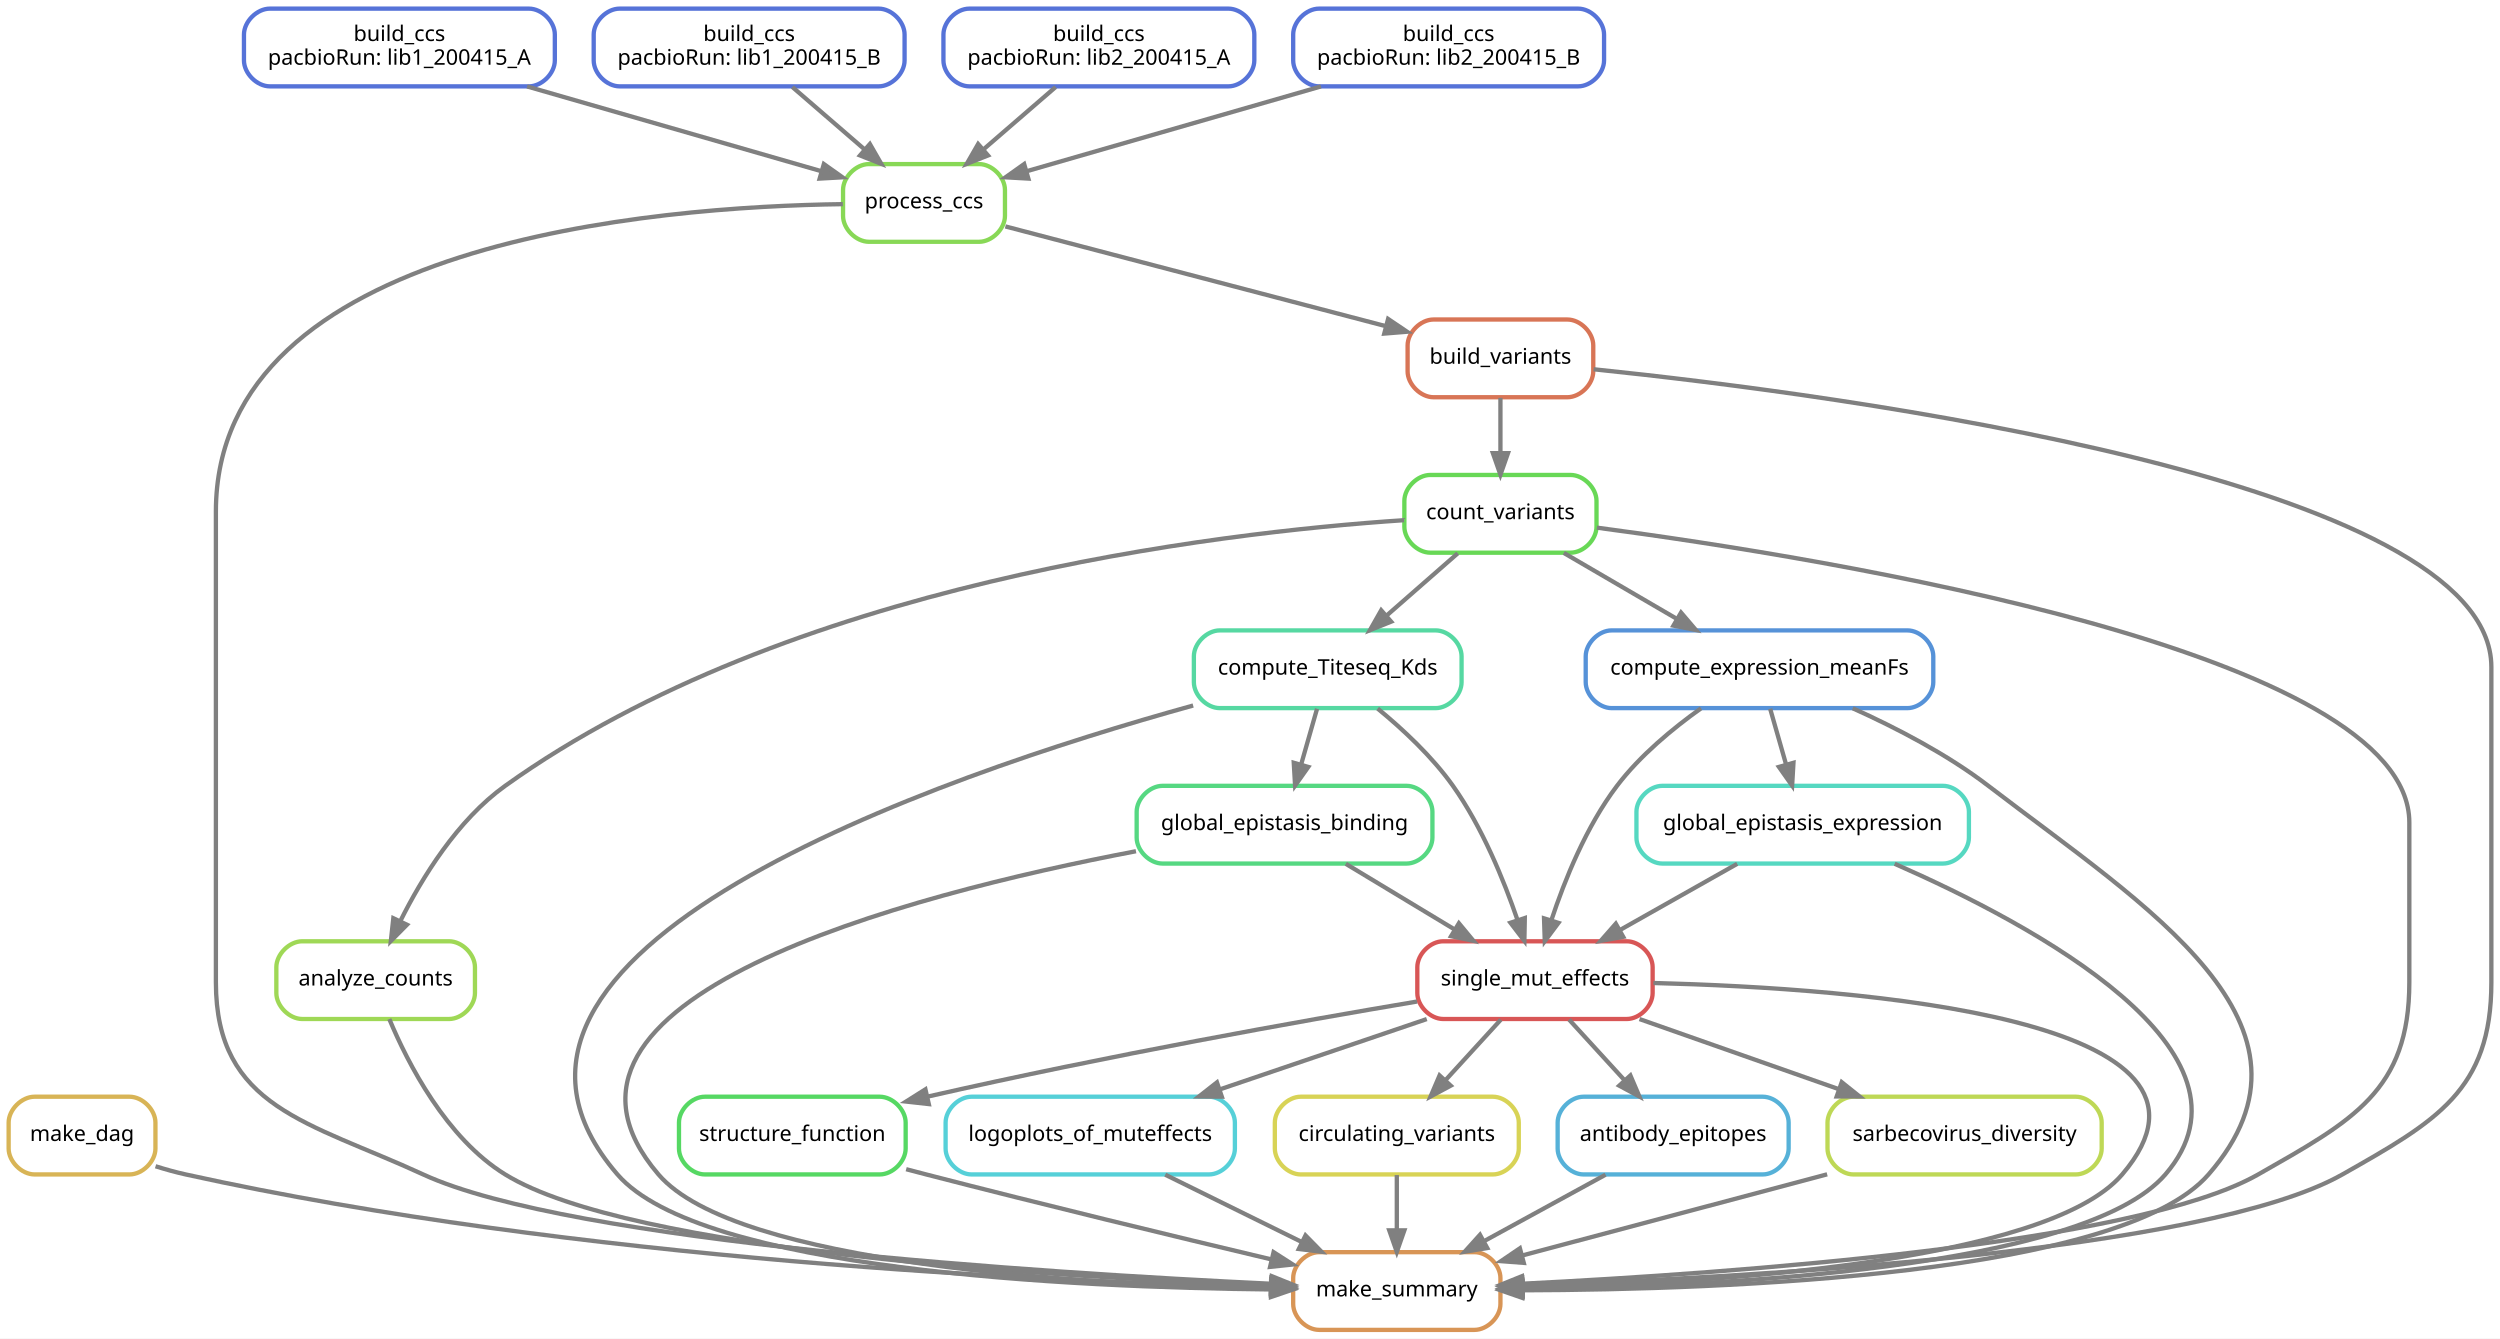
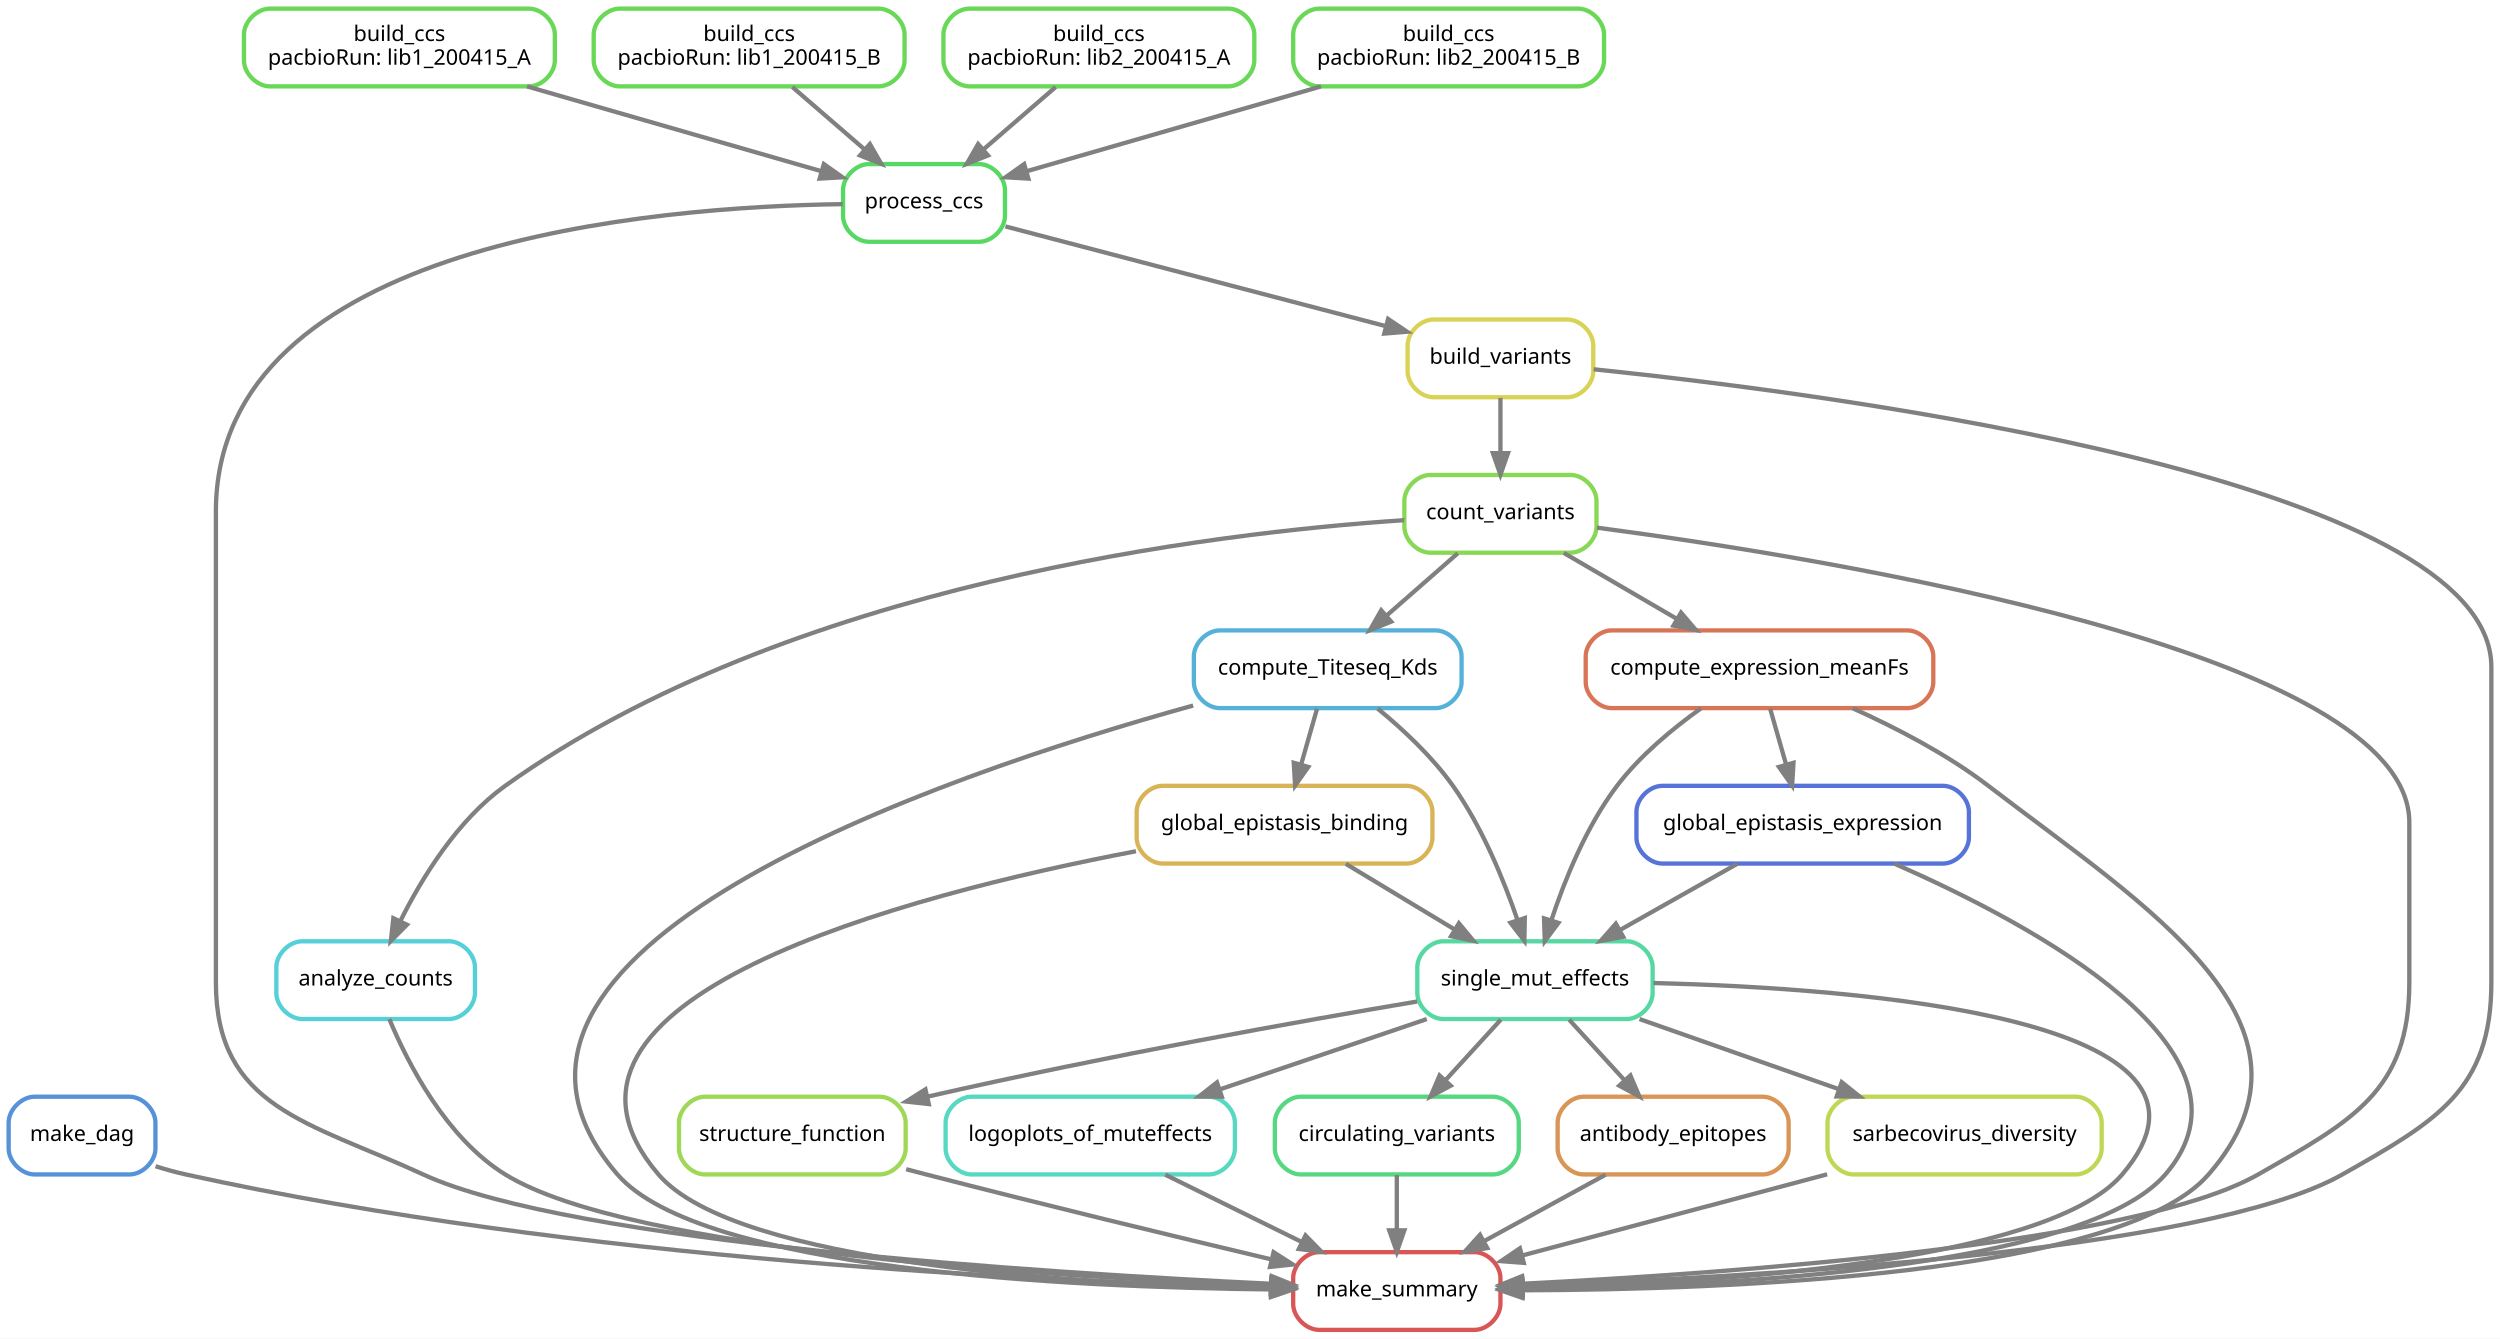
<svg xmlns="http://www.w3.org/2000/svg" width="1158pt" height="620pt" viewBox="0.00 0.00 1158.00 620.00">
  <g id="graph0" class="graph" transform="scale(1 1) rotate(0) translate(4 616)">
    <polygon fill="white" stroke="none" points="-4,4 -4,-616 1154,-616 1154,4 -4,4" />
    <g id="node1" class="node">
-       <path fill="none" stroke="#d89556" stroke-width="2" d="M679,-36C679,-36 607,-36 607,-36 601,-36 595,-30 595,-24 595,-24 595,-12 595,-12 595,-6 601,-0 607,-0 607,-0 679,-0 679,-0 685,-0 691,-6 691,-12 691,-12 691,-24 691,-24 691,-30 685,-36 679,-36" />
+       <path fill="none" stroke="#d85656" stroke-width="2" d="M679,-36C679,-36 607,-36 607,-36 601,-36 595,-30 595,-24 595,-24 595,-12 595,-12 595,-6 601,-0 607,-0 607,-0 679,-0 679,-0 685,-0 691,-6 691,-12 691,-12 691,-24 691,-24 691,-30 685,-36 679,-36" />
      <text text-anchor="middle" x="643" y="-15.5" font-family="sans" font-size="10.00">make_summary</text>
    </g>
    <g id="node2" class="node">
-       <path fill="none" stroke="#d8b456" stroke-width="2" d="M56,-108C56,-108 12,-108 12,-108 6,-108 0,-102 0,-96 0,-96 0,-84 0,-84 0,-78 6,-72 12,-72 12,-72 56,-72 56,-72 62,-72 68,-78 68,-84 68,-84 68,-96 68,-96 68,-102 62,-108 56,-108" />
+       <path fill="none" stroke="#5692d8" stroke-width="2" d="M56,-108C56,-108 12,-108 12,-108 6,-108 0,-102 0,-96 0,-96 0,-84 0,-84 0,-78 6,-72 12,-72 12,-72 56,-72 56,-72 62,-72 68,-78 68,-84 68,-84 68,-96 68,-96 68,-102 62,-108 56,-108" />
      <text text-anchor="middle" x="34" y="-87.5" font-family="sans" font-size="10.00">make_dag</text>
    </g>
    <g id="edge1" class="edge">
      <path fill="none" stroke="grey" stroke-width="2" d="M68.049,-75.79C72.686,-74.331 77.425,-73.01 82,-72 262.328,-32.188 481.743,-22.272 584.555,-19.809" />
      <polygon fill="grey" stroke="grey" stroke-width="2" points="584.81,-23.304 594.729,-19.581 584.653,-16.306 584.81,-23.304" />
    </g>
    <g id="node3" class="node">
-       <path fill="none" stroke="#88d856" stroke-width="2" d="M449.5,-540C449.5,-540 398.5,-540 398.5,-540 392.5,-540 386.5,-534 386.5,-528 386.5,-528 386.5,-516 386.5,-516 386.5,-510 392.5,-504 398.5,-504 398.5,-504 449.5,-504 449.5,-504 455.5,-504 461.5,-510 461.5,-516 461.5,-516 461.5,-528 461.5,-528 461.5,-534 455.5,-540 449.5,-540" />
+       <path fill="none" stroke="#56d863" stroke-width="2" d="M449.5,-540C449.5,-540 398.5,-540 398.5,-540 392.5,-540 386.5,-534 386.5,-528 386.5,-528 386.5,-516 386.5,-516 386.5,-510 392.5,-504 398.5,-504 398.5,-504 449.5,-504 449.5,-504 455.5,-504 461.5,-510 461.5,-516 461.5,-516 461.5,-528 461.5,-528 461.5,-534 455.5,-540 449.5,-540" />
      <text text-anchor="middle" x="424" y="-519.5" font-family="sans" font-size="10.00">process_ccs</text>
    </g>
    <g id="edge2" class="edge">
      <path fill="none" stroke="grey" stroke-width="2" d="M386.374,-521.442C300.219,-520.292 96,-504.345 96,-379 96,-379 96,-379 96,-161 96,-102.819 139.17,-96.375 192,-72 260.586,-40.356 479.179,-26.389 584.788,-21.366" />
      <polygon fill="grey" stroke="grey" stroke-width="2" points="585.126,-24.854 594.953,-20.894 584.801,-17.862 585.126,-24.854" />
    </g>
    <g id="node4" class="node">
-       <path fill="none" stroke="#d87556" stroke-width="2" d="M722,-468C722,-468 660,-468 660,-468 654,-468 648,-462 648,-456 648,-456 648,-444 648,-444 648,-438 654,-432 660,-432 660,-432 722,-432 722,-432 728,-432 734,-438 734,-444 734,-444 734,-456 734,-456 734,-462 728,-468 722,-468" />
+       <path fill="none" stroke="#d8d356" stroke-width="2" d="M722,-468C722,-468 660,-468 660,-468 654,-468 648,-462 648,-456 648,-456 648,-444 648,-444 648,-438 654,-432 660,-432 660,-432 722,-432 722,-432 728,-432 734,-438 734,-444 734,-444 734,-456 734,-456 734,-462 728,-468 722,-468" />
      <text text-anchor="middle" x="691" y="-447.5" font-family="sans" font-size="10.00">build_variants</text>
    </g>
    <g id="edge20" class="edge">
      <path fill="none" stroke="grey" stroke-width="2" d="M461.688,-511.119C507.738,-499.046 585.935,-478.545 638.023,-464.889" />
      <polygon fill="grey" stroke="grey" stroke-width="2" points="638.967,-468.26 647.753,-462.338 637.192,-461.489 638.967,-468.26" />
    </g>
    <g id="edge3" class="edge">
      <path fill="none" stroke="grey" stroke-width="2" d="M734.182,-444.96C848.443,-433.083 1150,-393.542 1150,-307 1150,-307 1150,-307 1150,-161 1150,-110.949 1124.54,-96.689 1081,-72 1017.41,-35.936 805.11,-24.187 701.24,-20.543" />
      <polygon fill="grey" stroke="grey" stroke-width="2" points="701.346,-17.044 691.234,-20.205 701.11,-24.04 701.346,-17.044" />
    </g>
    <g id="node5" class="node">
-       <path fill="none" stroke="#68d856" stroke-width="2" d="M723.5,-396C723.5,-396 658.5,-396 658.5,-396 652.5,-396 646.5,-390 646.5,-384 646.5,-384 646.5,-372 646.5,-372 646.5,-366 652.5,-360 658.5,-360 658.5,-360 723.5,-360 723.5,-360 729.5,-360 735.5,-366 735.5,-372 735.5,-372 735.5,-384 735.5,-384 735.5,-390 729.5,-396 723.5,-396" />
+       <path fill="none" stroke="#88d856" stroke-width="2" d="M723.5,-396C723.5,-396 658.5,-396 658.5,-396 652.5,-396 646.5,-390 646.5,-384 646.5,-384 646.5,-372 646.5,-372 646.5,-366 652.5,-360 658.5,-360 658.5,-360 723.5,-360 723.5,-360 729.5,-360 735.5,-366 735.5,-372 735.5,-372 735.5,-384 735.5,-384 735.5,-390 729.5,-396 723.5,-396" />
      <text text-anchor="middle" x="691" y="-375.5" font-family="sans" font-size="10.00">count_variants</text>
    </g>
    <g id="edge21" class="edge">
      <path fill="none" stroke="grey" stroke-width="2" d="M691,-431.697C691,-423.983 691,-414.712 691,-406.112" />
      <polygon fill="grey" stroke="grey" stroke-width="2" points="694.5,-406.104 691,-396.104 687.5,-406.104 694.5,-406.104" />
    </g>
    <g id="edge4" class="edge">
      <path fill="none" stroke="grey" stroke-width="2" d="M735.656,-371.595C844.005,-357.241 1112,-313.775 1112,-235 1112,-235 1112,-235 1112,-161 1112,-110.676 1085.72,-96.926 1042,-72 985.113,-39.565 797.662,-26.215 701.313,-21.39" />
      <polygon fill="grey" stroke="grey" stroke-width="2" points="701.312,-17.886 691.154,-20.896 700.972,-24.877 701.312,-17.886" />
    </g>
    <g id="node6" class="node">
-       <path fill="none" stroke="#9fd856" stroke-width="2" d="M204,-180C204,-180 136,-180 136,-180 130,-180 124,-174 124,-168 124,-168 124,-156 124,-156 124,-150 130,-144 136,-144 136,-144 204,-144 204,-144 210,-144 216,-150 216,-156 216,-156 216,-168 216,-168 216,-174 210,-180 204,-180" />
+       <path fill="none" stroke="#56d0d8" stroke-width="2" d="M204,-180C204,-180 136,-180 136,-180 130,-180 124,-174 124,-168 124,-168 124,-156 124,-156 124,-150 130,-144 136,-144 136,-144 204,-144 204,-144 210,-144 216,-150 216,-156 216,-156 216,-168 216,-168 216,-174 210,-180 204,-180" />
      <text text-anchor="middle" x="170" y="-159.5" font-family="sans" font-size="10.00">analyze_counts</text>
    </g>
    <g id="edge22" class="edge">
      <path fill="none" stroke="grey" stroke-width="2" d="M646.337,-375.054C558.617,-369.198 360.988,-345.752 230,-252 207.862,-236.155 191.451,-209.41 181.44,-189.366" />
      <polygon fill="grey" stroke="grey" stroke-width="2" points="184.505,-187.662 177.043,-180.141 178.187,-190.674 184.505,-187.662" />
    </g>
    <g id="node7" class="node">
-       <path fill="none" stroke="#56d8a2" stroke-width="2" d="M661,-324C661,-324 561,-324 561,-324 555,-324 549,-318 549,-312 549,-312 549,-300 549,-300 549,-294 555,-288 561,-288 561,-288 661,-288 661,-288 667,-288 673,-294 673,-300 673,-300 673,-312 673,-312 673,-318 667,-324 661,-324" />
+       <path fill="none" stroke="#56b1d8" stroke-width="2" d="M661,-324C661,-324 561,-324 561,-324 555,-324 549,-318 549,-312 549,-312 549,-300 549,-300 549,-294 555,-288 561,-288 561,-288 661,-288 661,-288 667,-288 673,-294 673,-300 673,-300 673,-312 673,-312 673,-318 667,-324 661,-324" />
      <text text-anchor="middle" x="611" y="-303.5" font-family="sans" font-size="10.00">compute_Titeseq_Kds</text>
    </g>
    <g id="edge23" class="edge">
      <path fill="none" stroke="grey" stroke-width="2" d="M671.225,-359.697C661.246,-350.965 648.989,-340.24 638.143,-330.75" />
      <polygon fill="grey" stroke="grey" stroke-width="2" points="640.378,-328.055 630.548,-324.104 635.769,-333.323 640.378,-328.055" />
    </g>
    <g id="node8" class="node">
-       <path fill="none" stroke="#5692d8" stroke-width="2" d="M879.5,-324C879.5,-324 742.5,-324 742.5,-324 736.5,-324 730.5,-318 730.5,-312 730.5,-312 730.5,-300 730.5,-300 730.5,-294 736.5,-288 742.5,-288 742.5,-288 879.5,-288 879.5,-288 885.5,-288 891.5,-294 891.5,-300 891.5,-300 891.5,-312 891.5,-312 891.5,-318 885.5,-324 879.5,-324" />
+       <path fill="none" stroke="#d87556" stroke-width="2" d="M879.5,-324C879.5,-324 742.5,-324 742.5,-324 736.5,-324 730.5,-318 730.5,-312 730.5,-312 730.5,-300 730.5,-300 730.5,-294 736.5,-288 742.5,-288 742.5,-288 879.5,-288 879.5,-288 885.5,-288 891.5,-294 891.5,-300 891.5,-300 891.5,-312 891.5,-312 891.5,-318 885.5,-324 879.5,-324" />
      <text text-anchor="middle" x="811" y="-303.5" font-family="sans" font-size="10.00">compute_expression_meanFs</text>
    </g>
    <g id="edge24" class="edge">
      <path fill="none" stroke="grey" stroke-width="2" d="M720.355,-359.876C736.045,-350.724 755.557,-339.342 772.454,-329.485" />
      <polygon fill="grey" stroke="grey" stroke-width="2" points="774.658,-332.252 781.532,-324.19 771.13,-326.205 774.658,-332.252" />
    </g>
    <g id="edge5" class="edge">
      <path fill="none" stroke="grey" stroke-width="2" d="M176.329,-143.976C185.012,-123.217 202.719,-88.825 230,-72 288.089,-36.175 485.164,-24.364 584.601,-20.633" />
      <polygon fill="grey" stroke="grey" stroke-width="2" points="584.913,-24.124 594.781,-20.266 584.661,-17.128 584.913,-24.124" />
    </g>
    <g id="edge6" class="edge">
      <path fill="none" stroke="grey" stroke-width="2" d="M548.664,-289.209C430.37,-256.409 192.776,-175.28 282,-72 320.379,-27.575 492.435,-19.697 584.47,-18.732" />
      <polygon fill="grey" stroke="grey" stroke-width="2" points="584.77,-22.229 594.742,-18.649 584.714,-15.229 584.77,-22.229" />
    </g>
    <g id="node9" class="node">
-       <path fill="none" stroke="#56d882" stroke-width="2" d="M647.5,-252C647.5,-252 534.5,-252 534.5,-252 528.5,-252 522.5,-246 522.5,-240 522.5,-240 522.5,-228 522.5,-228 522.5,-222 528.5,-216 534.5,-216 534.5,-216 647.5,-216 647.5,-216 653.5,-216 659.5,-222 659.5,-228 659.5,-228 659.5,-240 659.5,-240 659.5,-246 653.5,-252 647.5,-252" />
+       <path fill="none" stroke="#d8b456" stroke-width="2" d="M647.5,-252C647.5,-252 534.5,-252 534.5,-252 528.5,-252 522.5,-246 522.5,-240 522.5,-240 522.5,-228 522.5,-228 522.5,-222 528.5,-216 534.5,-216 534.5,-216 647.5,-216 647.5,-216 653.5,-216 659.5,-222 659.5,-228 659.5,-228 659.5,-240 659.5,-240 659.5,-246 653.5,-252 647.5,-252" />
      <text text-anchor="middle" x="591" y="-231.5" font-family="sans" font-size="10.00">global_epistasis_binding</text>
    </g>
    <g id="edge25" class="edge">
      <path fill="none" stroke="grey" stroke-width="2" d="M606.056,-287.697C603.828,-279.898 601.145,-270.509 598.665,-261.829" />
      <polygon fill="grey" stroke="grey" stroke-width="2" points="602,-260.758 595.887,-252.104 595.269,-262.681 602,-260.758" />
    </g>
    <g id="node11" class="node">
-       <path fill="none" stroke="#d85656" stroke-width="2" d="M749.5,-180C749.5,-180 664.5,-180 664.5,-180 658.5,-180 652.5,-174 652.5,-168 652.5,-168 652.5,-156 652.5,-156 652.5,-150 658.5,-144 664.5,-144 664.5,-144 749.5,-144 749.5,-144 755.5,-144 761.5,-150 761.5,-156 761.5,-156 761.5,-168 761.5,-168 761.5,-174 755.5,-180 749.5,-180" />
+       <path fill="none" stroke="#56d8a2" stroke-width="2" d="M749.5,-180C749.5,-180 664.5,-180 664.5,-180 658.5,-180 652.5,-174 652.5,-168 652.5,-168 652.5,-156 652.5,-156 652.5,-150 658.5,-144 664.5,-144 664.5,-144 749.5,-144 749.5,-144 755.5,-144 761.5,-150 761.5,-156 761.5,-156 761.5,-168 761.5,-168 761.5,-174 755.5,-180 749.5,-180" />
      <text text-anchor="middle" x="707" y="-159.5" font-family="sans" font-size="10.00">single_mut_effects</text>
    </g>
    <g id="edge29" class="edge">
      <path fill="none" stroke="grey" stroke-width="2" d="M634.124,-287.795C645.748,-278.246 659.372,-265.573 669,-252 682.533,-232.922 692.585,-208.273 698.94,-189.755" />
      <polygon fill="grey" stroke="grey" stroke-width="2" points="702.292,-190.764 702.089,-180.171 695.642,-188.579 702.292,-190.764" />
    </g>
    <g id="edge7" class="edge">
      <path fill="none" stroke="grey" stroke-width="2" d="M854.175,-287.927C874.313,-278.867 897.975,-266.581 917,-252 989.984,-196.067 1079.31,-141.409 1019,-72 978.532,-25.428 796.229,-18.626 701.136,-18.334" />
      <polygon fill="grey" stroke="grey" stroke-width="2" points="701.102,-14.834 691.1,-18.327 701.097,-21.834 701.102,-14.834" />
    </g>
    <g id="node10" class="node">
-       <path fill="none" stroke="#56d8c1" stroke-width="2" d="M896,-252C896,-252 766,-252 766,-252 760,-252 754,-246 754,-240 754,-240 754,-228 754,-228 754,-222 760,-216 766,-216 766,-216 896,-216 896,-216 902,-216 908,-222 908,-228 908,-228 908,-240 908,-240 908,-246 902,-252 896,-252" />
+       <path fill="none" stroke="#5673d8" stroke-width="2" d="M896,-252C896,-252 766,-252 766,-252 760,-252 754,-246 754,-240 754,-240 754,-228 754,-228 754,-222 760,-216 766,-216 766,-216 896,-216 896,-216 902,-216 908,-222 908,-228 908,-228 908,-240 908,-240 908,-246 902,-252 896,-252" />
      <text text-anchor="middle" x="831" y="-231.5" font-family="sans" font-size="10.00">global_epistasis_expression</text>
    </g>
    <g id="edge26" class="edge">
      <path fill="none" stroke="grey" stroke-width="2" d="M815.944,-287.697C818.172,-279.898 820.855,-270.509 823.335,-261.829" />
      <polygon fill="grey" stroke="grey" stroke-width="2" points="826.731,-262.681 826.113,-252.104 820,-260.758 826.731,-262.681" />
    </g>
    <g id="edge30" class="edge">
      <path fill="none" stroke="grey" stroke-width="2" d="M783.933,-287.915C770.824,-278.574 755.656,-266.051 745,-252 730.78,-233.251 720.745,-208.376 714.573,-189.692" />
      <polygon fill="grey" stroke="grey" stroke-width="2" points="717.873,-188.519 711.539,-180.026 711.194,-190.616 717.873,-188.519" />
    </g>
    <g id="edge8" class="edge">
      <path fill="none" stroke="grey" stroke-width="2" d="M522.176,-221.713C415.973,-201.469 231.302,-153.331 301,-72 336.869,-30.144 497.011,-21.061 584.857,-19.273" />
      <polygon fill="grey" stroke="grey" stroke-width="2" points="585.003,-22.771 594.939,-19.094 584.878,-15.773 585.003,-22.771" />
    </g>
    <g id="edge27" class="edge">
      <path fill="none" stroke="grey" stroke-width="2" d="M619.377,-215.876C634.544,-206.724 653.405,-195.342 669.739,-185.485" />
      <polygon fill="grey" stroke="grey" stroke-width="2" points="671.761,-188.353 678.514,-180.19 668.144,-182.36 671.761,-188.353" />
    </g>
    <g id="edge9" class="edge">
      <path fill="none" stroke="grey" stroke-width="2" d="M873.599,-215.893C938.038,-187.636 1047.87,-128.68 999,-72 961.284,-28.253 792.379,-20.05 701.436,-18.869" />
      <polygon fill="grey" stroke="grey" stroke-width="2" points="701.317,-15.368 691.281,-18.762 701.243,-22.368 701.317,-15.368" />
    </g>
    <g id="edge28" class="edge">
      <path fill="none" stroke="grey" stroke-width="2" d="M800.666,-215.876C784.303,-206.639 763.917,-195.131 746.346,-185.212" />
      <polygon fill="grey" stroke="grey" stroke-width="2" points="747.879,-182.058 737.45,-180.19 744.438,-188.154 747.879,-182.058" />
    </g>
    <g id="edge10" class="edge">
      <path fill="none" stroke="grey" stroke-width="2" d="M761.872,-160.673C857.946,-158.251 1040.82,-144.332 979,-72 943.975,-31.017 788.004,-21.534 701.418,-19.465" />
      <polygon fill="grey" stroke="grey" stroke-width="2" points="701.288,-15.961 691.216,-19.248 701.139,-22.96 701.288,-15.961" />
    </g>
    <g id="node12" class="node">
-       <path fill="none" stroke="#56d863" stroke-width="2" d="M403.5,-108C403.5,-108 322.5,-108 322.5,-108 316.5,-108 310.5,-102 310.5,-96 310.5,-96 310.5,-84 310.5,-84 310.5,-78 316.5,-72 322.5,-72 322.5,-72 403.5,-72 403.5,-72 409.5,-72 415.5,-78 415.5,-84 415.5,-84 415.5,-96 415.5,-96 415.5,-102 409.5,-108 403.5,-108" />
+       <path fill="none" stroke="#9fd856" stroke-width="2" d="M403.5,-108C403.5,-108 322.5,-108 322.5,-108 316.5,-108 310.5,-102 310.5,-96 310.5,-96 310.5,-84 310.5,-84 310.5,-78 316.5,-72 322.5,-72 322.5,-72 403.5,-72 403.5,-72 409.5,-72 415.5,-78 415.5,-84 415.5,-84 415.5,-96 415.5,-96 415.5,-102 409.5,-108 403.5,-108" />
      <text text-anchor="middle" x="363" y="-87.5" font-family="sans" font-size="10.00">structure_function</text>
    </g>
    <g id="edge31" class="edge">
      <path fill="none" stroke="grey" stroke-width="2" d="M652.401,-152.102C597.507,-142.85 510.286,-127.317 425.483,-108.012" />
      <polygon fill="grey" stroke="grey" stroke-width="2" points="426.22,-104.59 415.691,-105.763 424.654,-111.412 426.22,-104.59" />
    </g>
    <g id="node13" class="node">
-       <path fill="none" stroke="#56d0d8" stroke-width="2" d="M556,-108C556,-108 446,-108 446,-108 440,-108 434,-102 434,-96 434,-96 434,-84 434,-84 434,-78 440,-72 446,-72 446,-72 556,-72 556,-72 562,-72 568,-78 568,-84 568,-84 568,-96 568,-96 568,-102 562,-108 556,-108" />
+       <path fill="none" stroke="#56d8c1" stroke-width="2" d="M556,-108C556,-108 446,-108 446,-108 440,-108 434,-102 434,-96 434,-96 434,-84 434,-84 434,-78 440,-72 446,-72 446,-72 556,-72 556,-72 562,-72 568,-78 568,-84 568,-84 568,-96 568,-96 568,-102 562,-108 556,-108" />
      <text text-anchor="middle" x="501" y="-87.5" font-family="sans" font-size="10.00">logoplots_of_muteffects</text>
    </g>
    <g id="edge32" class="edge">
      <path fill="none" stroke="grey" stroke-width="2" d="M656.87,-143.966C627.962,-134.142 591.431,-121.729 561.002,-111.389" />
      <polygon fill="grey" stroke="grey" stroke-width="2" points="561.949,-108.014 551.355,-108.111 559.697,-114.642 561.949,-108.014" />
    </g>
    <g id="node14" class="node">
-       <path fill="none" stroke="#d8d356" stroke-width="2" d="M687.5,-108C687.5,-108 598.5,-108 598.5,-108 592.5,-108 586.5,-102 586.5,-96 586.5,-96 586.5,-84 586.5,-84 586.5,-78 592.5,-72 598.5,-72 598.5,-72 687.5,-72 687.5,-72 693.5,-72 699.5,-78 699.5,-84 699.5,-84 699.5,-96 699.5,-96 699.5,-102 693.5,-108 687.5,-108" />
+       <path fill="none" stroke="#56d882" stroke-width="2" d="M687.5,-108C687.5,-108 598.5,-108 598.5,-108 592.5,-108 586.5,-102 586.5,-96 586.5,-96 586.5,-84 586.5,-84 586.5,-78 592.5,-72 598.5,-72 598.5,-72 687.5,-72 687.5,-72 693.5,-72 699.5,-78 699.5,-84 699.5,-84 699.5,-96 699.5,-96 699.5,-102 693.5,-108 687.5,-108" />
      <text text-anchor="middle" x="643" y="-87.5" font-family="sans" font-size="10.00">circulating_variants</text>
    </g>
    <g id="edge33" class="edge">
      <path fill="none" stroke="grey" stroke-width="2" d="M691.18,-143.697C683.43,-135.22 673.961,-124.864 665.476,-115.583" />
      <polygon fill="grey" stroke="grey" stroke-width="2" points="667.969,-113.123 658.638,-108.104 662.803,-117.846 667.969,-113.123" />
    </g>
    <g id="node15" class="node">
-       <path fill="none" stroke="#56b1d8" stroke-width="2" d="M812.5,-108C812.5,-108 729.5,-108 729.5,-108 723.5,-108 717.5,-102 717.5,-96 717.5,-96 717.5,-84 717.5,-84 717.5,-78 723.5,-72 729.5,-72 729.5,-72 812.5,-72 812.5,-72 818.5,-72 824.5,-78 824.5,-84 824.5,-84 824.5,-96 824.5,-96 824.5,-102 818.5,-108 812.5,-108" />
+       <path fill="none" stroke="#d89556" stroke-width="2" d="M812.5,-108C812.5,-108 729.5,-108 729.5,-108 723.5,-108 717.5,-102 717.5,-96 717.5,-96 717.5,-84 717.5,-84 717.5,-78 723.5,-72 729.5,-72 729.5,-72 812.5,-72 812.5,-72 818.5,-72 824.5,-78 824.5,-84 824.5,-84 824.5,-96 824.5,-96 824.5,-102 818.5,-108 812.5,-108" />
      <text text-anchor="middle" x="771" y="-87.5" font-family="sans" font-size="10.00">antibody_epitopes</text>
    </g>
    <g id="edge34" class="edge">
      <path fill="none" stroke="grey" stroke-width="2" d="M722.82,-143.697C730.57,-135.22 740.039,-124.864 748.524,-115.583" />
      <polygon fill="grey" stroke="grey" stroke-width="2" points="751.197,-117.846 755.362,-108.104 746.031,-113.123 751.197,-117.846" />
    </g>
    <g id="node16" class="node">
      <path fill="none" stroke="#bed856" stroke-width="2" d="M957.5,-108C957.5,-108 854.5,-108 854.5,-108 848.5,-108 842.5,-102 842.5,-96 842.5,-96 842.5,-84 842.5,-84 842.5,-78 848.5,-72 854.5,-72 854.5,-72 957.5,-72 957.5,-72 963.5,-72 969.5,-78 969.5,-84 969.5,-84 969.5,-96 969.5,-96 969.5,-102 963.5,-108 957.5,-108" />
      <text text-anchor="middle" x="906" y="-87.5" font-family="sans" font-size="10.00">sarbecovirus_diversity</text>
    </g>
    <g id="edge35" class="edge">
      <path fill="none" stroke="grey" stroke-width="2" d="M755.426,-143.966C783.231,-134.185 818.336,-121.836 847.654,-111.524" />
      <polygon fill="grey" stroke="grey" stroke-width="2" points="849.084,-114.731 857.356,-108.111 846.762,-108.127 849.084,-114.731" />
    </g>
    <g id="edge11" class="edge">
      <path fill="none" stroke="grey" stroke-width="2" d="M415.737,-74.427C418.869,-73.597 421.974,-72.782 425,-72 479.051,-58.023 540.916,-43.082 584.901,-32.639" />
      <polygon fill="grey" stroke="grey" stroke-width="2" points="585.918,-35.995 594.842,-30.283 584.304,-29.183 585.918,-35.995" />
    </g>
    <g id="edge12" class="edge">
      <path fill="none" stroke="grey" stroke-width="2" d="M535.737,-71.876C554.819,-62.469 578.679,-50.708 599.047,-40.667" />
      <polygon fill="grey" stroke="grey" stroke-width="2" points="600.708,-43.751 608.129,-36.19 597.612,-37.472 600.708,-43.751" />
    </g>
    <g id="edge13" class="edge">
      <path fill="none" stroke="grey" stroke-width="2" d="M643,-71.697C643,-63.983 643,-54.712 643,-46.112" />
      <polygon fill="grey" stroke="grey" stroke-width="2" points="646.5,-46.104 643,-36.104 639.5,-46.104 646.5,-46.104" />
    </g>
    <g id="edge14" class="edge">
      <path fill="none" stroke="grey" stroke-width="2" d="M739.688,-71.876C722.797,-62.639 701.753,-51.131 683.615,-41.212" />
      <polygon fill="grey" stroke="grey" stroke-width="2" points="684.886,-37.917 674.433,-36.19 681.527,-44.059 684.886,-37.917" />
    </g>
    <g id="edge15" class="edge">
      <path fill="none" stroke="grey" stroke-width="2" d="M842.335,-72.055C799.269,-60.592 742.835,-45.572 701.011,-34.44" />
      <polygon fill="grey" stroke="grey" stroke-width="2" points="701.812,-31.032 691.248,-31.842 700.011,-37.796 701.812,-31.032" />
    </g>
    <g id="node17" class="node">
-       <path fill="none" stroke="#5673d8" stroke-width="2" d="M241,-612C241,-612 121,-612 121,-612 115,-612 109,-606 109,-600 109,-600 109,-588 109,-588 109,-582 115,-576 121,-576 121,-576 241,-576 241,-576 247,-576 253,-582 253,-588 253,-588 253,-600 253,-600 253,-606 247,-612 241,-612" />
+       <path fill="none" stroke="#68d856" stroke-width="2" d="M241,-612C241,-612 121,-612 121,-612 115,-612 109,-606 109,-600 109,-600 109,-588 109,-588 109,-582 115,-576 121,-576 121,-576 241,-576 241,-576 247,-576 253,-582 253,-588 253,-588 253,-600 253,-600 253,-606 247,-612 241,-612" />
      <text text-anchor="middle" x="181" y="-597" font-family="sans" font-size="10.00">build_ccs</text>
      <text text-anchor="middle" x="181" y="-586" font-family="sans" font-size="10.00">pacbioRun: lib1_200415_A</text>
    </g>
    <g id="edge16" class="edge">
      <path fill="none" stroke="grey" stroke-width="2" d="M240.134,-575.966C281.917,-563.929 337.202,-548.004 376.202,-536.769" />
      <polygon fill="grey" stroke="grey" stroke-width="2" points="377.605,-540.007 386.246,-533.876 375.668,-533.281 377.605,-540.007" />
    </g>
    <g id="node18" class="node">
-       <path fill="none" stroke="#5673d8" stroke-width="2" d="M403,-612C403,-612 283,-612 283,-612 277,-612 271,-606 271,-600 271,-600 271,-588 271,-588 271,-582 277,-576 283,-576 283,-576 403,-576 403,-576 409,-576 415,-582 415,-588 415,-588 415,-600 415,-600 415,-606 409,-612 403,-612" />
+       <path fill="none" stroke="#68d856" stroke-width="2" d="M403,-612C403,-612 283,-612 283,-612 277,-612 271,-606 271,-600 271,-600 271,-588 271,-588 271,-582 277,-576 283,-576 283,-576 403,-576 403,-576 409,-576 415,-582 415,-588 415,-588 415,-600 415,-600 415,-606 409,-612 403,-612" />
      <text text-anchor="middle" x="343" y="-597" font-family="sans" font-size="10.00">build_ccs</text>
      <text text-anchor="middle" x="343" y="-586" font-family="sans" font-size="10.00">pacbioRun: lib1_200415_B</text>
    </g>
    <g id="edge17" class="edge">
      <path fill="none" stroke="grey" stroke-width="2" d="M363.022,-575.697C373.126,-566.965 385.536,-556.24 396.518,-546.75" />
      <polygon fill="grey" stroke="grey" stroke-width="2" points="398.93,-549.291 404.208,-540.104 394.353,-543.995 398.93,-549.291" />
    </g>
    <g id="node19" class="node">
-       <path fill="none" stroke="#5673d8" stroke-width="2" d="M565,-612C565,-612 445,-612 445,-612 439,-612 433,-606 433,-600 433,-600 433,-588 433,-588 433,-582 439,-576 445,-576 445,-576 565,-576 565,-576 571,-576 577,-582 577,-588 577,-588 577,-600 577,-600 577,-606 571,-612 565,-612" />
+       <path fill="none" stroke="#68d856" stroke-width="2" d="M565,-612C565,-612 445,-612 445,-612 439,-612 433,-606 433,-600 433,-600 433,-588 433,-588 433,-582 439,-576 445,-576 445,-576 565,-576 565,-576 571,-576 577,-582 577,-588 577,-588 577,-600 577,-600 577,-606 571,-612 565,-612" />
      <text text-anchor="middle" x="505" y="-597" font-family="sans" font-size="10.00">build_ccs</text>
      <text text-anchor="middle" x="505" y="-586" font-family="sans" font-size="10.00">pacbioRun: lib2_200415_A</text>
    </g>
    <g id="edge18" class="edge">
      <path fill="none" stroke="grey" stroke-width="2" d="M484.978,-575.697C474.874,-566.965 462.464,-556.24 451.482,-546.75" />
      <polygon fill="grey" stroke="grey" stroke-width="2" points="453.647,-543.995 443.792,-540.104 449.07,-549.291 453.647,-543.995" />
    </g>
    <g id="node20" class="node">
-       <path fill="none" stroke="#5673d8" stroke-width="2" d="M727,-612C727,-612 607,-612 607,-612 601,-612 595,-606 595,-600 595,-600 595,-588 595,-588 595,-582 601,-576 607,-576 607,-576 727,-576 727,-576 733,-576 739,-582 739,-588 739,-588 739,-600 739,-600 739,-606 733,-612 727,-612" />
+       <path fill="none" stroke="#68d856" stroke-width="2" d="M727,-612C727,-612 607,-612 607,-612 601,-612 595,-606 595,-600 595,-600 595,-588 595,-588 595,-582 601,-576 607,-576 607,-576 727,-576 727,-576 733,-576 739,-582 739,-588 739,-588 739,-600 739,-600 739,-606 733,-612 727,-612" />
      <text text-anchor="middle" x="667" y="-597" font-family="sans" font-size="10.00">build_ccs</text>
      <text text-anchor="middle" x="667" y="-586" font-family="sans" font-size="10.00">pacbioRun: lib2_200415_B</text>
    </g>
    <g id="edge19" class="edge">
      <path fill="none" stroke="grey" stroke-width="2" d="M607.866,-575.966C566.083,-563.929 510.798,-548.004 471.798,-536.769" />
      <polygon fill="grey" stroke="grey" stroke-width="2" points="472.332,-533.281 461.754,-533.876 470.395,-540.007 472.332,-533.281" />
    </g>
  </g>
</svg>
